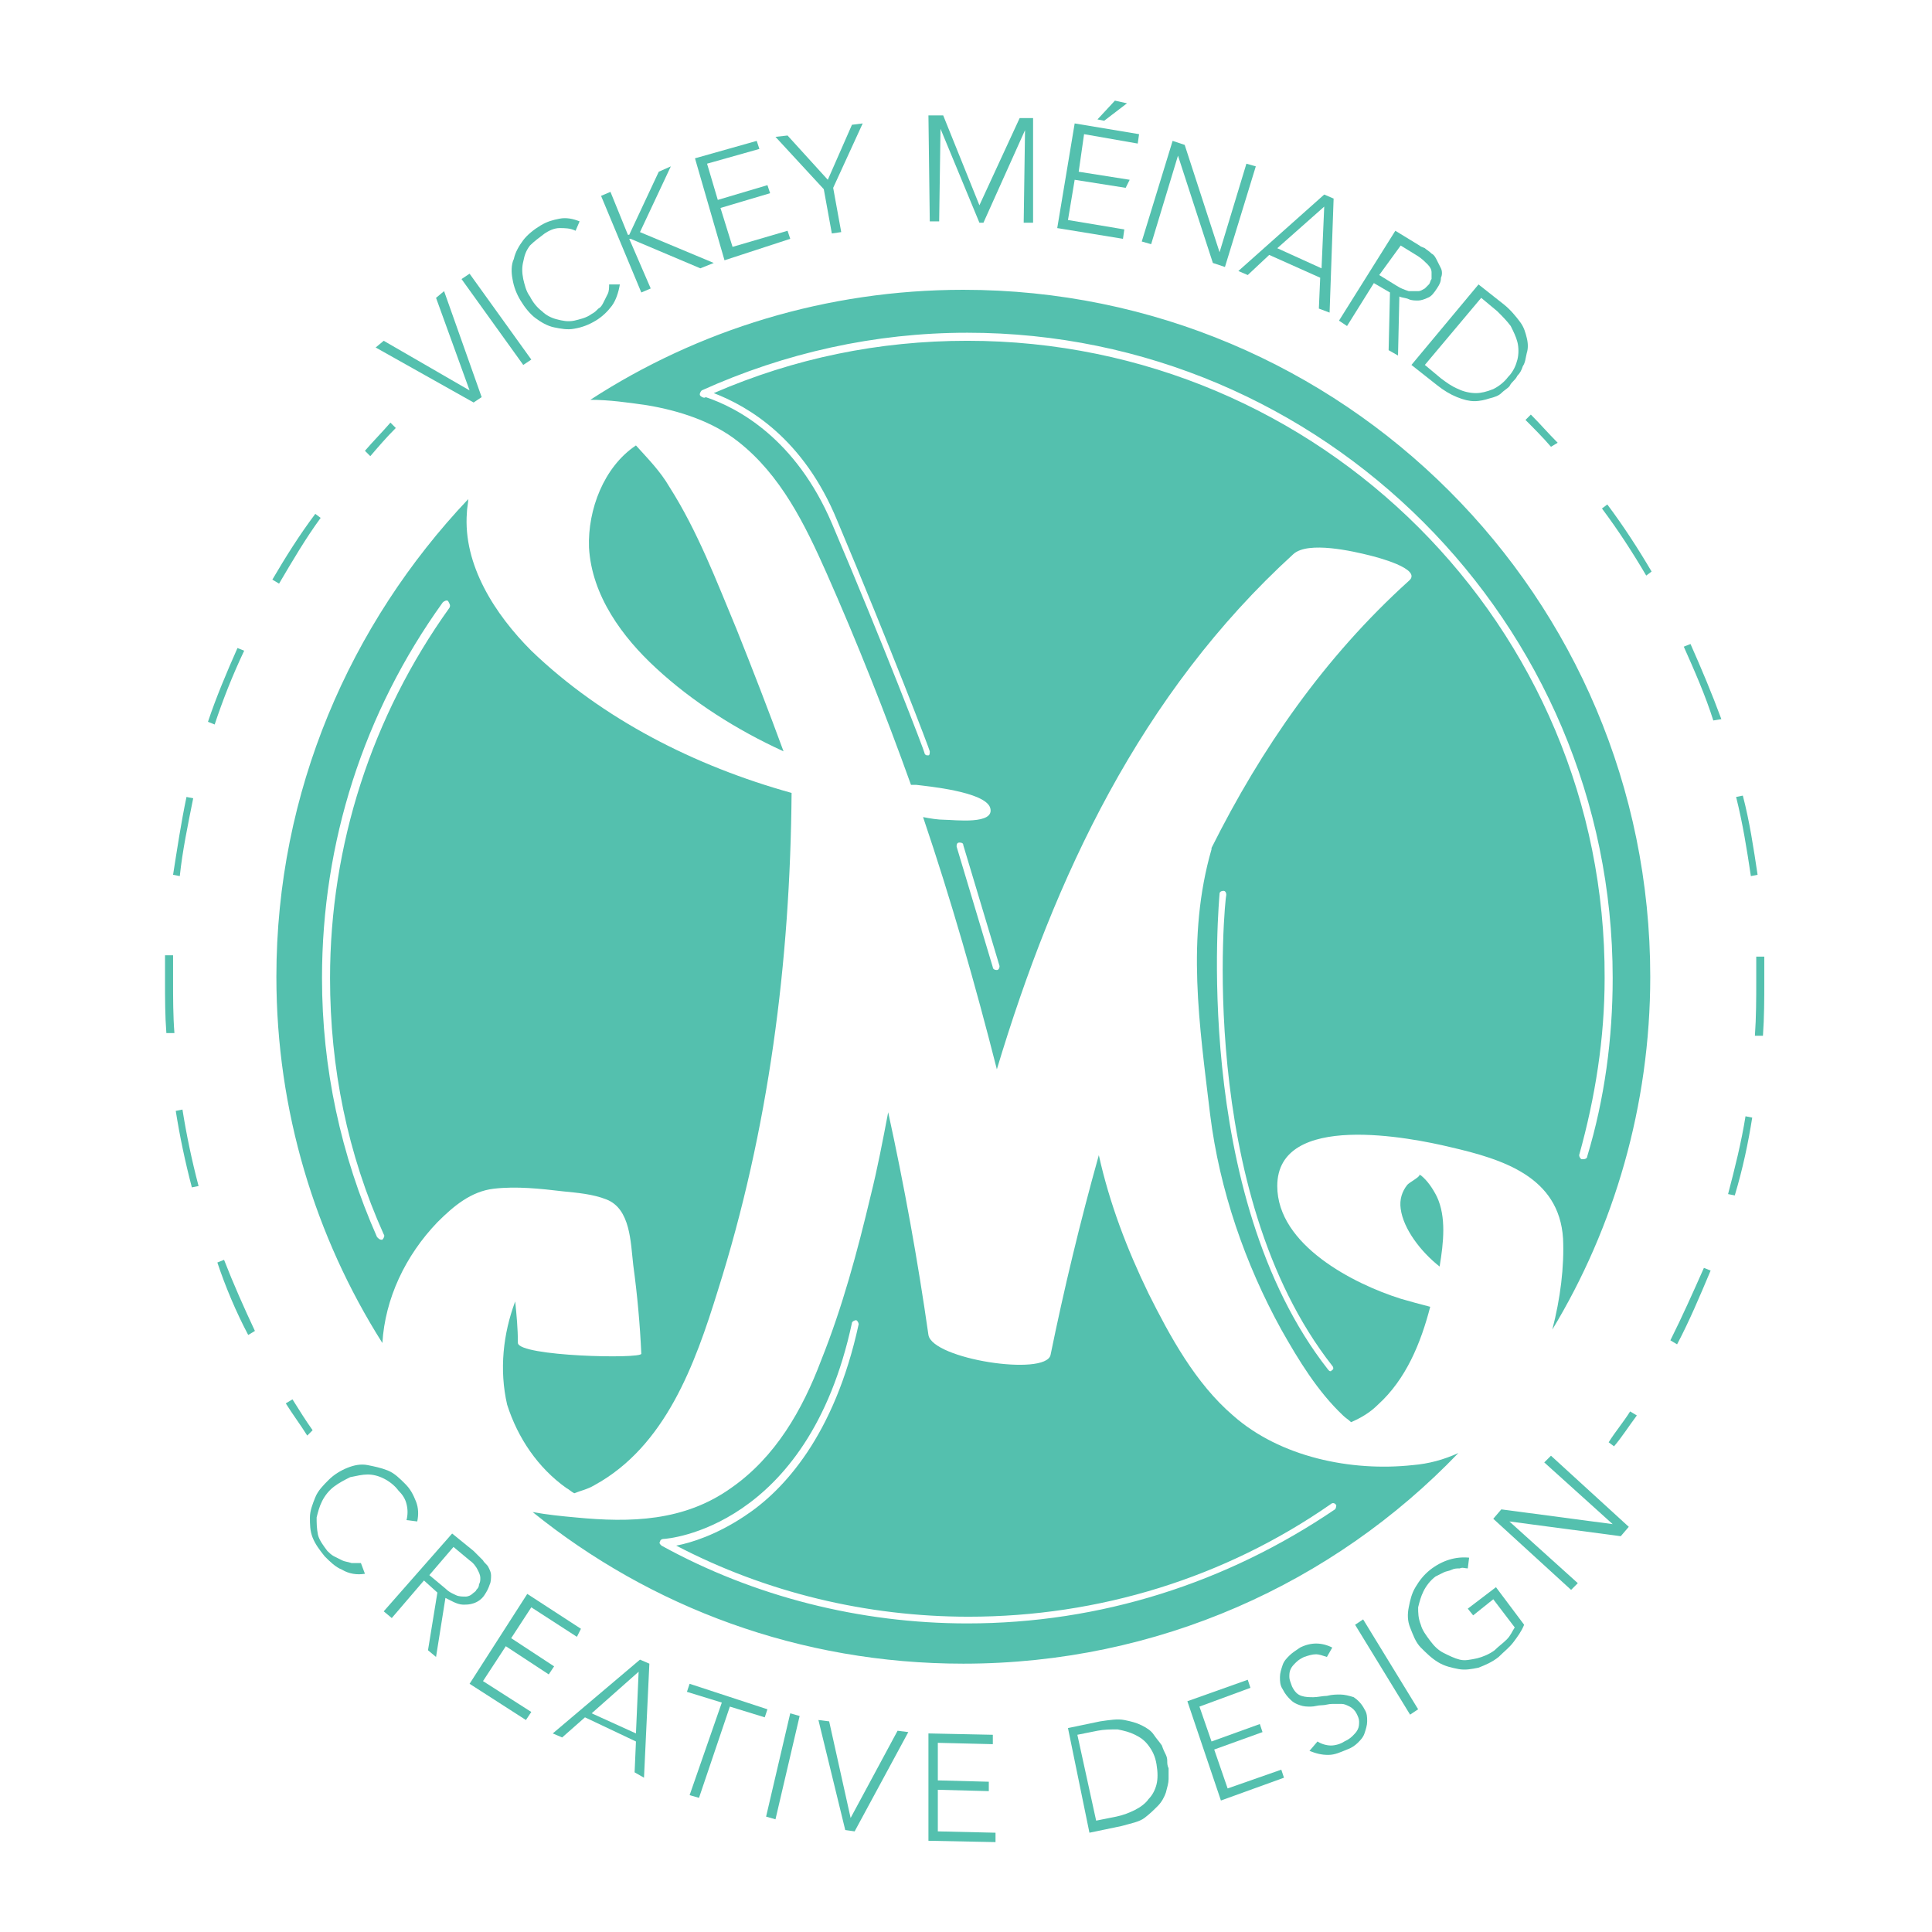
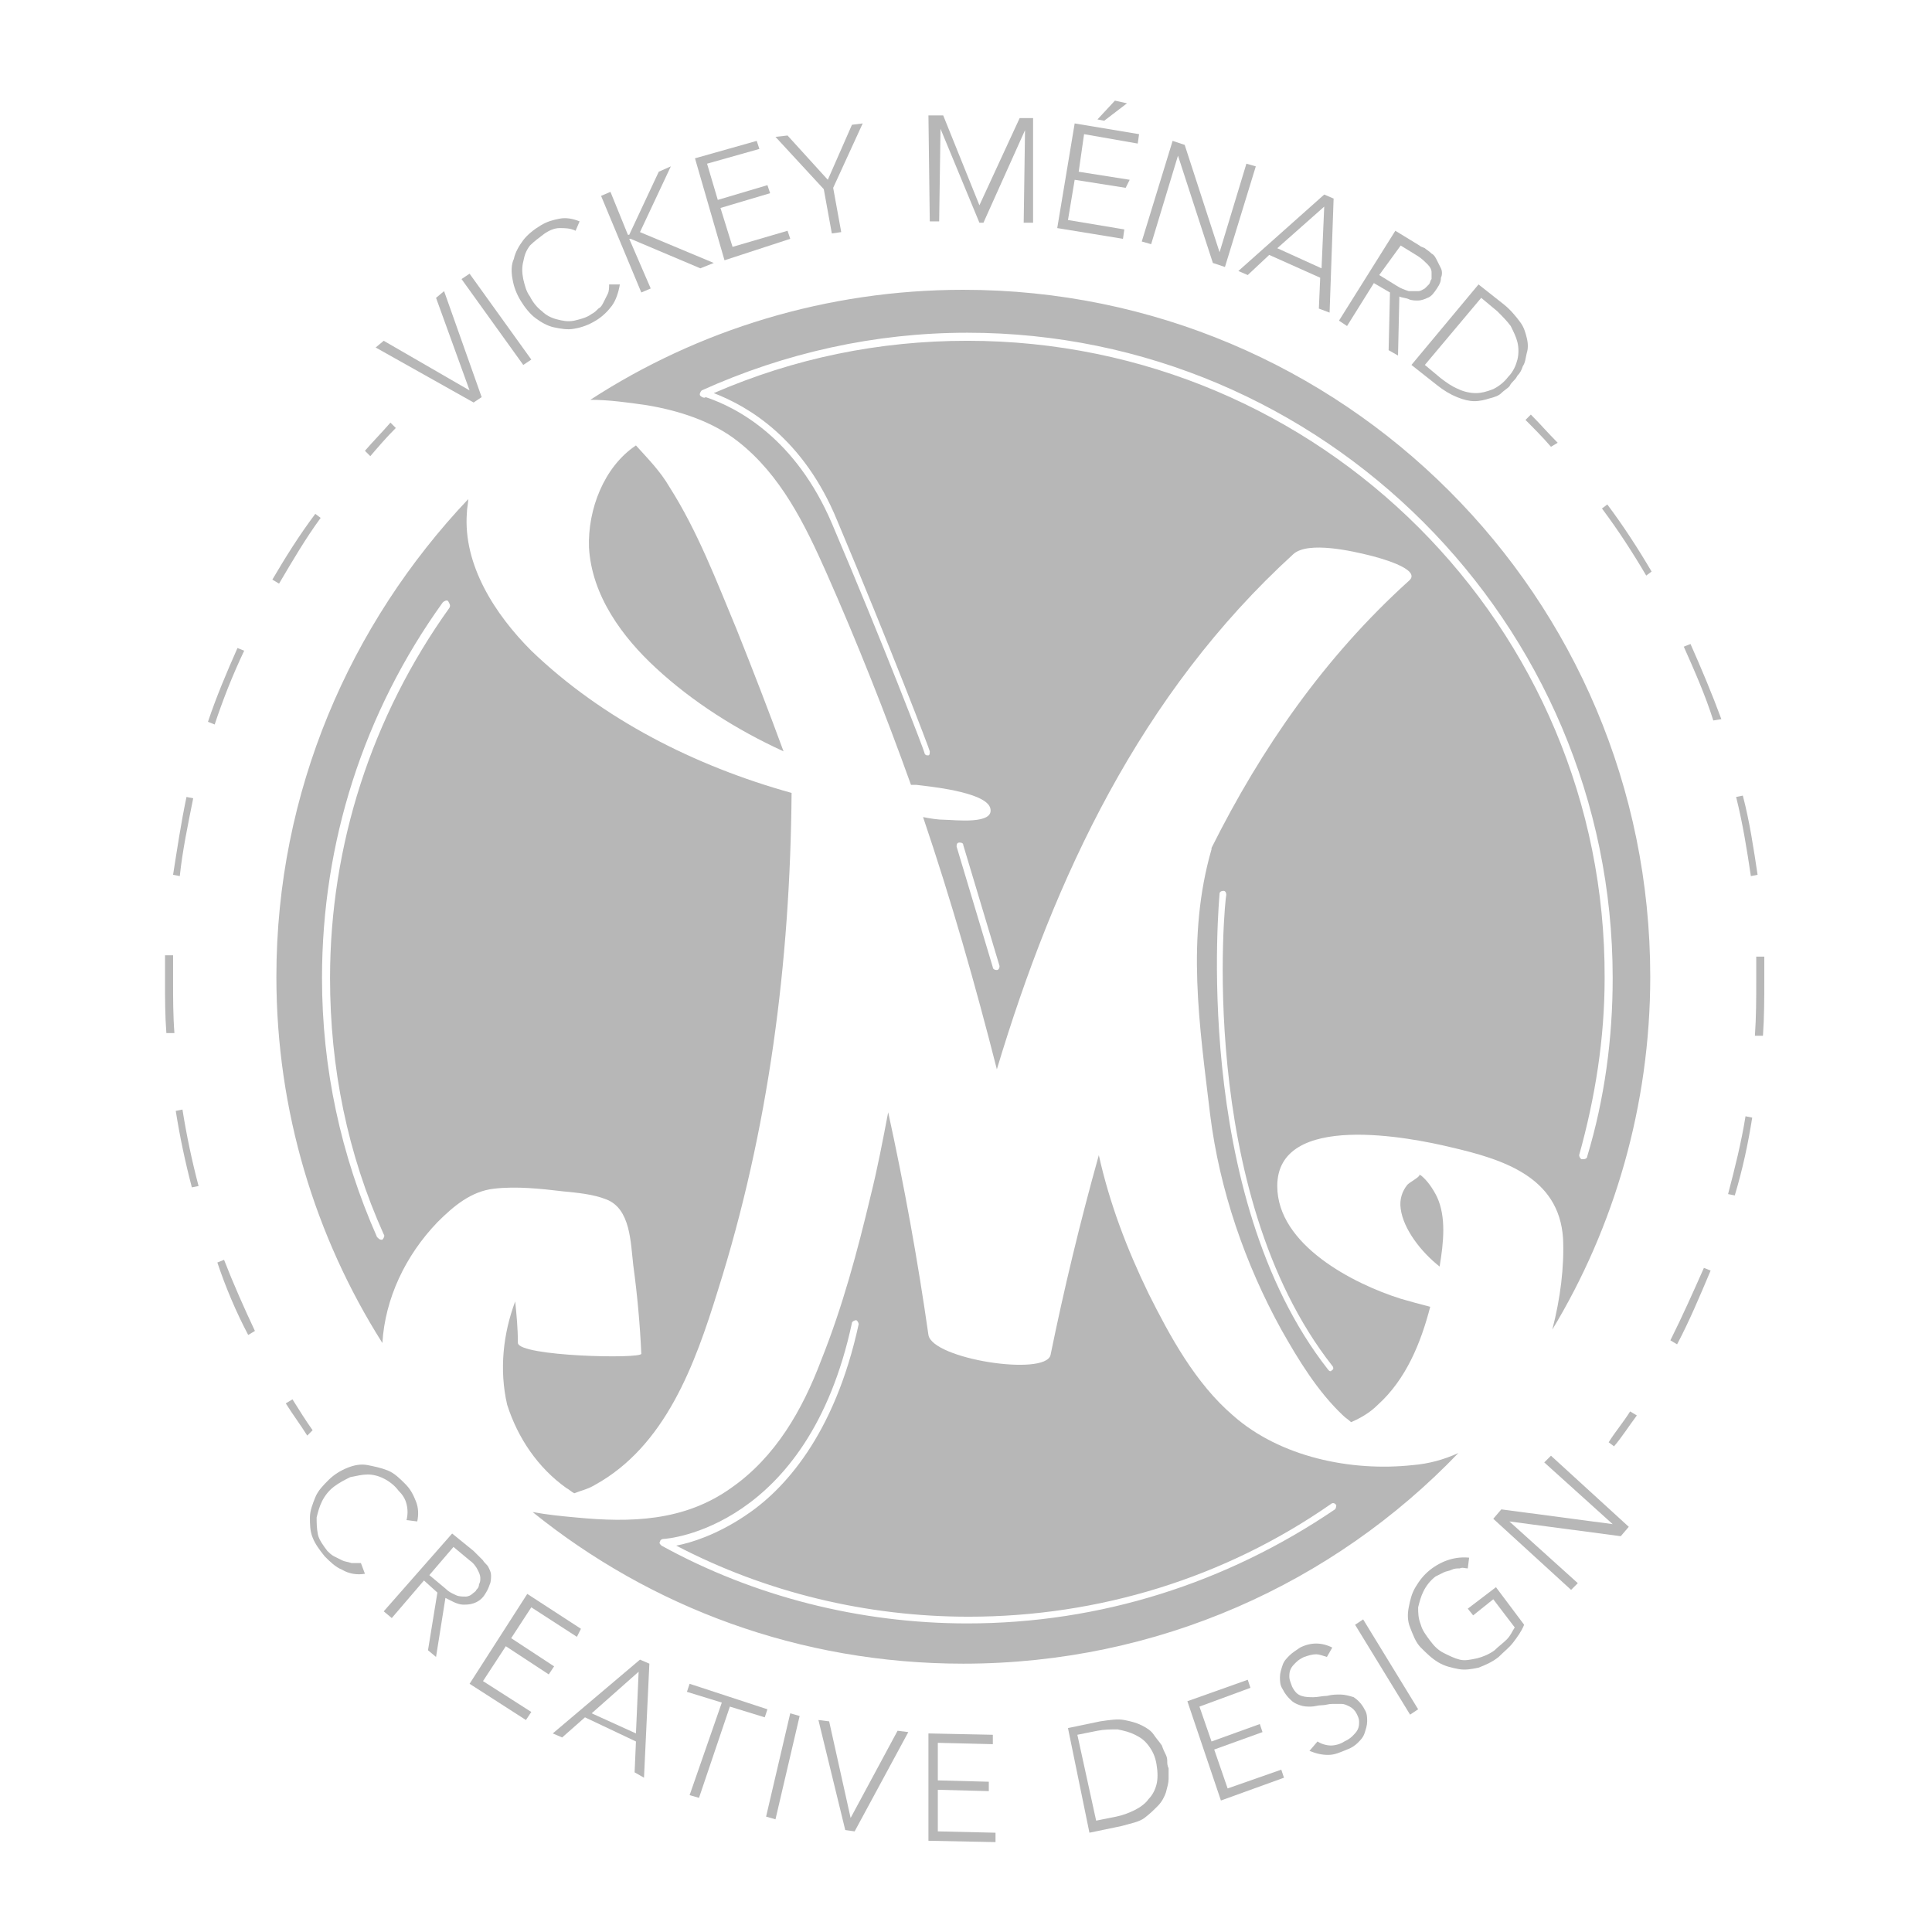
<svg xmlns="http://www.w3.org/2000/svg" version="1.1" id="Layer_1" x="0px" y="0px" viewBox="0 0 144 144" enable-background="new 0 0 144 144" xml:space="preserve">
  <g>
-     <path fill="#54C0AE" d="M123,72.8c0-28.3-22.9-51.2-51.2-51.2c-10.2,0-19.8,3-27.8,8.2c1.4,0,2.8,0.2,4.2,0.4   c2.4,0.4,4.9,1.2,6.8,2.7c3.2,2.5,5,6.2,6.6,9.8c2.3,5.2,4.4,10.5,6.3,15.8c0.1,0,0.3,0,0.4,0c0.8,0.1,5.1,0.5,5.5,1.7   c0.4,1.3-2.7,0.9-3.4,0.9c-0.5,0-1.1-0.1-1.6-0.2c2.1,6.2,3.9,12.5,5.5,18.8C78.6,65.4,85,51.7,96.4,41.3c1.1-1,4.5-0.2,5.7,0.1   c0.4,0.1,4,1,2.9,1.9c-6.3,5.7-11,12.5-14.7,19.9c0,0,0,0.1,0,0.1c-1.9,6.6-0.9,13.1-0.1,19.8c0.7,5.6,2.6,11.1,5.3,16   c1.3,2.3,2.7,4.6,4.6,6.4c0.2,0.2,0.4,0.3,0.6,0.5c0.7-0.3,1.4-0.7,2-1.3c2.1-1.9,3.2-4.6,3.9-7.3c-0.8-0.2-1.5-0.4-2.2-0.6   c-3.5-1.1-9.2-4-9.2-8.4c0-5.6,10-3.6,12.9-2.9c3.9,0.9,8.1,2.2,8.4,6.8c0.1,2.1-0.2,4.5-0.8,6.8C120.3,91.5,123,82.4,123,72.8z    M99.3,101.8c0.1,0.1,0.1,0.3,0,0.3c0,0-0.1,0.1-0.1,0.1c-0.1,0-0.1,0-0.2-0.1C88.7,89,90.9,66.8,90.9,66.6c0-0.1,0.1-0.2,0.3-0.2   c0.1,0,0.2,0.1,0.2,0.3C91.3,66.9,89.1,88.8,99.3,101.8z M74.3,72.3C74.3,72.3,74.2,72.3,74.3,72.3c-0.2,0-0.3-0.1-0.3-0.2l-2.7-9   c0-0.1,0-0.3,0.2-0.3c0.1,0,0.3,0,0.3,0.2l2.7,9C74.5,72.2,74.4,72.3,74.3,72.3z M72.1,25.4c-6.6,0-12.9,1.3-18.9,3.9   c2.6,1,6.7,3.4,9.2,9.5c4,9.5,6.9,17.1,6.9,17.2c0,0.1,0,0.3-0.1,0.3c0,0-0.1,0-0.1,0c-0.1,0-0.2-0.1-0.2-0.2   c0-0.1-2.9-7.7-6.9-17.1c-2.7-6.3-7-8.6-9.4-9.4c0,0,0,0,0,0c-0.1,0.1-0.3,0-0.4-0.1c-0.1-0.1,0-0.3,0.1-0.4   c6.2-2.8,12.9-4.3,19.8-4.3c26.5,0,48.1,21.6,48.1,48.1c0,4.5-0.6,9-1.9,13.3c0,0.1-0.1,0.2-0.3,0.2c0,0-0.1,0-0.1,0   c-0.1,0-0.2-0.2-0.2-0.3c1.2-4.3,1.9-8.7,1.9-13.2C119.7,46.7,98.4,25.4,72.1,25.4z" />
-     <path fill="#54C0AE" d="M42.2,110.9c0.2,0.1,0.4,0.3,0.6,0.4c0.5-0.2,1-0.3,1.5-0.6c5.3-2.9,7.5-9,9.2-14.5   c3.8-12,5.4-24.5,5.5-37.1c-7.2-2-14.1-5.5-19.4-10.6c-2.7-2.7-5.1-6.4-4.8-10.3c0-0.3,0.1-0.7,0.1-1C26.1,46.5,20.6,59,20.6,72.8   c0,10,2.9,19.4,7.9,27.3c0.2-3.3,1.7-6.5,4.1-9c1.2-1.2,2.5-2.3,4.2-2.5c1.7-0.2,3.5,0,5.2,0.2c1,0.1,2.2,0.2,3.2,0.6   c1.8,0.7,1.8,3.2,2,4.9c0.3,2.2,0.5,4.4,0.6,6.6c0,0.4-9.1,0.2-9.2-0.8c0-1.1-0.1-2.1-0.2-3.1c-0.9,2.4-1.2,5.1-0.6,7.7   C38.6,107.2,40.1,109.4,42.2,110.9z M33.5,45.3c-5.8,8.1-8.9,17.7-8.9,27.6c0,6.7,1.3,13.1,4,19.1c0.1,0.1,0,0.3-0.1,0.4   c0,0-0.1,0-0.1,0c-0.1,0-0.2-0.1-0.3-0.2c-2.7-6.1-4.1-12.6-4.1-19.3c0-10.1,3.1-19.8,9-28c0.1-0.1,0.3-0.2,0.4-0.1   C33.5,45,33.6,45.1,33.5,45.3z" />
-     <path fill="#54C0AE" d="M105.9,87.6c-0.1,0-0.1-0.1-0.1-0.1c0,0,0,0,0,0c0,0,0,0,0,0.1c-0.1,0.2-0.7,0.5-0.9,0.7   c-0.4,0.5-0.6,1.1-0.5,1.8c0.2,1.5,1.5,3.2,2.9,4.3c0.3-1.8,0.5-3.7-0.2-5.2C106.8,88.6,106.4,88,105.9,87.6z" />
-     <path fill="#54C0AE" d="M48.9,49.8c2.7,2.5,6,4.6,9.5,6.2c-1.1-3-2.3-6.1-3.5-9.1c-1.5-3.6-2.9-7.3-5-10.6   c-0.7-1.2-1.6-2.1-2.5-3.1c-2.4,1.6-3.6,4.8-3.5,7.6C44.1,44.4,46.4,47.5,48.9,49.8z" />
-     <path fill="#54C0AE" d="M91.9,105.5c-2.8-2.4-4.7-5.9-6.3-9.1c-1.6-3.3-2.9-6.7-3.7-10.3c-1.4,5-2.6,10-3.6,14.9   c-0.4,1.6-8.8,0.3-9.1-1.5c-0.8-5.6-1.8-11.1-3-16.6c-0.4,2.1-0.8,4.2-1.3,6.2c-1,4.2-2.1,8.3-3.7,12.3c-1.4,3.7-3.4,7.2-6.7,9.5   c-3.5,2.5-7.5,2.6-11.6,2.2c-1.1-0.1-2.1-0.2-3.2-0.4c8.8,7.1,19.9,11.3,32.1,11.3c14.5,0,27.6-6,36.9-15.7   c-1.1,0.5-2.2,0.8-3.4,0.9C100.7,109.7,95.4,108.6,91.9,105.5z M99.5,112.5C91.4,118,82,121,72.1,121c-8,0-15.9-2-22.8-5.8   c-0.1-0.1-0.2-0.2-0.1-0.3c0-0.1,0.1-0.2,0.3-0.2c0.1,0,10.7-0.7,14-16.1c0-0.1,0.2-0.2,0.3-0.2c0.1,0,0.2,0.2,0.2,0.3   c-1.8,8.3-5.6,12.4-8.5,14.3c-2.1,1.4-4,2-5.1,2.2c6.7,3.5,14.2,5.3,21.8,5.3c9.7,0,19.1-2.9,27-8.4c0.1-0.1,0.3-0.1,0.4,0.1   C99.6,112.2,99.6,112.4,99.5,112.5z" />
+     <path fill="#B7B7B7" d="M123,72.8c0-28.3-22.9-51.2-51.2-51.2c-10.2,0-19.8,3-27.8,8.2c1.4,0,2.8,0.2,4.2,0.4   c2.4,0.4,4.9,1.2,6.8,2.7c3.2,2.5,5,6.2,6.6,9.8c2.3,5.2,4.4,10.5,6.3,15.8c0.1,0,0.3,0,0.4,0c0.8,0.1,5.1,0.5,5.5,1.7   c0.4,1.3-2.7,0.9-3.4,0.9c-0.5,0-1.1-0.1-1.6-0.2c2.1,6.2,3.9,12.5,5.5,18.8C78.6,65.4,85,51.7,96.4,41.3c1.1-1,4.5-0.2,5.7,0.1   c0.4,0.1,4,1,2.9,1.9c-6.3,5.7-11,12.5-14.7,19.9c0,0,0,0.1,0,0.1c-1.9,6.6-0.9,13.1-0.1,19.8c0.7,5.6,2.6,11.1,5.3,16   c1.3,2.3,2.7,4.6,4.6,6.4c0.2,0.2,0.4,0.3,0.6,0.5c0.7-0.3,1.4-0.7,2-1.3c2.1-1.9,3.2-4.6,3.9-7.3c-0.8-0.2-1.5-0.4-2.2-0.6   c-3.5-1.1-9.2-4-9.2-8.4c0-5.6,10-3.6,12.9-2.9c3.9,0.9,8.1,2.2,8.4,6.8c0.1,2.1-0.2,4.5-0.8,6.8C120.3,91.5,123,82.4,123,72.8z    M99.3,101.8c0.1,0.1,0.1,0.3,0,0.3c0,0-0.1,0.1-0.1,0.1c-0.1,0-0.1,0-0.2-0.1C88.7,89,90.9,66.8,90.9,66.6c0-0.1,0.1-0.2,0.3-0.2   c0.1,0,0.2,0.1,0.2,0.3C91.3,66.9,89.1,88.8,99.3,101.8z M74.3,72.3C74.3,72.3,74.2,72.3,74.3,72.3c-0.2,0-0.3-0.1-0.3-0.2l-2.7-9   c0-0.1,0-0.3,0.2-0.3c0.1,0,0.3,0,0.3,0.2l2.7,9C74.5,72.2,74.4,72.3,74.3,72.3z M72.1,25.4c-6.6,0-12.9,1.3-18.9,3.9   c2.6,1,6.7,3.4,9.2,9.5c4,9.5,6.9,17.1,6.9,17.2c0,0.1,0,0.3-0.1,0.3c0,0-0.1,0-0.1,0c-0.1,0-0.2-0.1-0.2-0.2   c0-0.1-2.9-7.7-6.9-17.1c-2.7-6.3-7-8.6-9.4-9.4c0,0,0,0,0,0c-0.1,0.1-0.3,0-0.4-0.1c-0.1-0.1,0-0.3,0.1-0.4   c6.2-2.8,12.9-4.3,19.8-4.3c26.5,0,48.1,21.6,48.1,48.1c0,4.5-0.6,9-1.9,13.3c0,0.1-0.1,0.2-0.3,0.2c0,0-0.1,0-0.1,0   c-0.1,0-0.2-0.2-0.2-0.3c1.2-4.3,1.9-8.7,1.9-13.2C119.7,46.7,98.4,25.4,72.1,25.4z" />
+     <path fill="#B7B7B7" d="M42.2,110.9c0.2,0.1,0.4,0.3,0.6,0.4c0.5-0.2,1-0.3,1.5-0.6c5.3-2.9,7.5-9,9.2-14.5   c3.8-12,5.4-24.5,5.5-37.1c-7.2-2-14.1-5.5-19.4-10.6c-2.7-2.7-5.1-6.4-4.8-10.3c0-0.3,0.1-0.7,0.1-1C26.1,46.5,20.6,59,20.6,72.8   c0,10,2.9,19.4,7.9,27.3c0.2-3.3,1.7-6.5,4.1-9c1.2-1.2,2.5-2.3,4.2-2.5c1.7-0.2,3.5,0,5.2,0.2c1,0.1,2.2,0.2,3.2,0.6   c1.8,0.7,1.8,3.2,2,4.9c0.3,2.2,0.5,4.4,0.6,6.6c0,0.4-9.1,0.2-9.2-0.8c0-1.1-0.1-2.1-0.2-3.1c-0.9,2.4-1.2,5.1-0.6,7.7   C38.6,107.2,40.1,109.4,42.2,110.9z M33.5,45.3c-5.8,8.1-8.9,17.7-8.9,27.6c0,6.7,1.3,13.1,4,19.1c0.1,0.1,0,0.3-0.1,0.4   c0,0-0.1,0-0.1,0c-0.1,0-0.2-0.1-0.3-0.2c-2.7-6.1-4.1-12.6-4.1-19.3c0-10.1,3.1-19.8,9-28c0.1-0.1,0.3-0.2,0.4-0.1   C33.5,45,33.6,45.1,33.5,45.3z" />
+     <path fill="#B7B7B7" d="M105.9,87.6c-0.1,0-0.1-0.1-0.1-0.1c0,0,0,0,0,0c0,0,0,0,0,0.1c-0.1,0.2-0.7,0.5-0.9,0.7   c-0.4,0.5-0.6,1.1-0.5,1.8c0.2,1.5,1.5,3.2,2.9,4.3c0.3-1.8,0.5-3.7-0.2-5.2C106.8,88.6,106.4,88,105.9,87.6z" />
+     <path fill="#B7B7B7" d="M48.9,49.8c2.7,2.5,6,4.6,9.5,6.2c-1.1-3-2.3-6.1-3.5-9.1c-1.5-3.6-2.9-7.3-5-10.6   c-0.7-1.2-1.6-2.1-2.5-3.1c-2.4,1.6-3.6,4.8-3.5,7.6C44.1,44.4,46.4,47.5,48.9,49.8z" />
+     <path fill="#B7B7B7" d="M91.9,105.5c-2.8-2.4-4.7-5.9-6.3-9.1c-1.6-3.3-2.9-6.7-3.7-10.3c-1.4,5-2.6,10-3.6,14.9   c-0.4,1.6-8.8,0.3-9.1-1.5c-0.8-5.6-1.8-11.1-3-16.6c-0.4,2.1-0.8,4.2-1.3,6.2c-1,4.2-2.1,8.3-3.7,12.3c-1.4,3.7-3.4,7.2-6.7,9.5   c-3.5,2.5-7.5,2.6-11.6,2.2c-1.1-0.1-2.1-0.2-3.2-0.4c8.8,7.1,19.9,11.3,32.1,11.3c14.5,0,27.6-6,36.9-15.7   c-1.1,0.5-2.2,0.8-3.4,0.9C100.7,109.7,95.4,108.6,91.9,105.5z M99.5,112.5C91.4,118,82,121,72.1,121c-8,0-15.9-2-22.8-5.8   c-0.1-0.1-0.2-0.2-0.1-0.3c0-0.1,0.1-0.2,0.3-0.2c0.1,0,10.7-0.7,14-16.1c0-0.1,0.2-0.2,0.3-0.2c0.1,0,0.2,0.2,0.2,0.3   c-1.8,8.3-5.6,12.4-8.5,14.3c-2.1,1.4-4,2-5.1,2.2c6.7,3.5,14.2,5.3,21.8,5.3c9.7,0,19.1-2.9,27-8.4c0.1-0.1,0.3-0.1,0.4,0.1   C99.6,112.2,99.6,112.4,99.5,112.5z" />
  </g>
  <g>
-     <path fill="#54C0AE" d="M27.2,117.3c-0.6,0.1-1.2,0-1.7-0.3c-0.5-0.2-0.9-0.6-1.3-1c-0.4-0.5-0.7-0.9-0.9-1.4   c-0.2-0.5-0.2-1-0.2-1.5c0-0.5,0.2-1,0.4-1.5c0.2-0.5,0.6-0.9,1-1.3s0.9-0.7,1.4-0.9s1-0.3,1.5-0.2s1,0.2,1.5,0.4   c0.5,0.2,0.9,0.6,1.3,1c0.4,0.4,0.6,0.8,0.8,1.3c0.2,0.5,0.2,1,0.1,1.5l-0.8-0.1c0.1-0.4,0.1-0.8,0-1.2s-0.3-0.7-0.6-1   c-0.3-0.4-0.7-0.7-1.1-0.9c-0.4-0.2-0.8-0.3-1.2-0.3c-0.4,0-0.8,0.1-1.3,0.2c-0.4,0.2-0.8,0.4-1.2,0.7c-0.4,0.3-0.7,0.7-0.9,1.1   c-0.2,0.4-0.3,0.8-0.4,1.2c0,0.4,0,0.8,0.1,1.3c0.1,0.4,0.4,0.8,0.7,1.2c0.1,0.1,0.3,0.3,0.5,0.4c0.2,0.1,0.4,0.2,0.6,0.3   c0.2,0.1,0.4,0.1,0.7,0.2c0.2,0,0.5,0,0.7,0L27.2,117.3z" />
-     <path fill="#54C0AE" d="M33.7,114.3l1.6,1.3c0.1,0.1,0.2,0.2,0.3,0.3c0.1,0.1,0.3,0.3,0.4,0.4c0.1,0.2,0.3,0.3,0.4,0.5   c0.1,0.2,0.2,0.4,0.2,0.6c0,0.2,0,0.5-0.1,0.7c-0.1,0.3-0.2,0.5-0.4,0.8c-0.2,0.3-0.5,0.5-0.8,0.6c-0.3,0.1-0.5,0.1-0.8,0.1   c-0.2,0-0.5-0.1-0.7-0.2c-0.2-0.1-0.4-0.2-0.6-0.3l-0.7,4.4l-0.6-0.5l0.7-4.3l-1-0.9l-2.4,2.8l-0.6-0.5L33.7,114.3z M32,117.4   l1.2,1c0.3,0.3,0.6,0.4,0.8,0.5c0.2,0.1,0.5,0.1,0.7,0.1c0.2,0,0.4-0.1,0.5-0.2c0.1-0.1,0.3-0.2,0.3-0.3c0.1-0.1,0.2-0.2,0.2-0.4   c0.1-0.2,0.1-0.3,0.1-0.5s-0.1-0.4-0.2-0.6c-0.1-0.2-0.3-0.5-0.6-0.7l-1.2-1L32,117.4z" />
-     <path fill="#54C0AE" d="M39.3,118.8l4,2.6L43,122l-3.4-2.2l-1.5,2.3l3.2,2.1l-0.4,0.6l-3.2-2.1l-1.7,2.6l3.6,2.3l-0.4,0.6l-4.2-2.7   L39.3,118.8z" />
-     <path fill="#54C0AE" d="M47.7,123.7l0.7,0.3l-0.4,8.5l-0.7-0.4l0.1-2.3l-3.8-1.8l-1.7,1.5l-0.7-0.3L47.7,123.7z M47.6,124.6   l-3.5,3.1l3.3,1.5L47.6,124.6z" />
-     <path fill="#54C0AE" d="M53.8,126.9l-2.6-0.8l0.2-0.6l5.8,1.9L57,128l-2.6-0.8l-2.3,6.8l-0.7-0.2L53.8,126.9z" />
-     <path fill="#54C0AE" d="M58.9,127.7l0.7,0.2l-1.8,7.7l-0.7-0.2L58.9,127.7z" />
-     <path fill="#54C0AE" d="M61,128.2l0.8,0.1l1.6,7.2l3.5-6.5l0.8,0.1l-4,7.4l-0.7-0.1L61,128.2z" />
-     <path fill="#54C0AE" d="M69.2,129.2l4.8,0.1l0,0.7l-4.1-0.1l0,2.8l3.8,0.1l0,0.7l-3.8-0.1l0,3.1l4.3,0.1l0,0.7l-5-0.1L69.2,129.2z" />
-     <path fill="#54C0AE" d="M79.6,128.8l2.4-0.5c0.7-0.1,1.3-0.2,1.8-0.1c0.5,0.1,0.9,0.2,1.3,0.4c0.4,0.2,0.7,0.4,0.9,0.7   c0.2,0.3,0.4,0.5,0.6,0.8c0.1,0.3,0.2,0.5,0.3,0.7c0.1,0.2,0.1,0.4,0.1,0.5c0,0.1,0,0.3,0.1,0.5c0,0.2,0,0.5,0,0.8   c0,0.3-0.1,0.6-0.2,1c-0.1,0.3-0.3,0.7-0.6,1s-0.6,0.6-1,0.9s-1,0.4-1.7,0.6l-2.4,0.5L79.6,128.8z M81.7,135.7l1.5-0.3   c0.5-0.1,1-0.3,1.4-0.5c0.4-0.2,0.8-0.5,1-0.8c0.3-0.3,0.5-0.7,0.6-1.1c0.1-0.4,0.1-0.9,0-1.5c-0.1-0.6-0.3-1-0.6-1.4   s-0.6-0.6-1-0.8c-0.4-0.2-0.8-0.3-1.3-0.4c-0.5,0-1,0-1.5,0.1l-1.5,0.3L81.7,135.7z" />
-     <path fill="#54C0AE" d="M88.5,126.8l4.5-1.6l0.2,0.6l-3.8,1.4l0.9,2.6l3.6-1.3l0.2,0.6l-3.6,1.3l1,2.9l4-1.4l0.2,0.6l-4.7,1.7   L88.5,126.8z" />
-     <path fill="#54C0AE" d="M98.2,129.8c0.3,0.2,0.7,0.3,1,0.3c0.3,0,0.7-0.1,1-0.3c0.2-0.1,0.4-0.2,0.6-0.4c0.2-0.2,0.3-0.3,0.4-0.5   c0.1-0.2,0.1-0.4,0.1-0.6c0-0.2-0.1-0.4-0.2-0.6c-0.1-0.2-0.3-0.4-0.5-0.5c-0.2-0.1-0.4-0.2-0.6-0.2c-0.2,0-0.5,0-0.7,0   c-0.3,0-0.5,0.1-0.8,0.1s-0.5,0.1-0.8,0.1c-0.3,0-0.5,0-0.8-0.1s-0.5-0.2-0.7-0.4c-0.2-0.2-0.4-0.4-0.6-0.8   c-0.2-0.3-0.2-0.6-0.2-0.9c0-0.3,0.1-0.6,0.2-0.9c0.1-0.3,0.3-0.5,0.5-0.7c0.2-0.2,0.5-0.4,0.8-0.6c0.4-0.2,0.8-0.3,1.2-0.3   c0.4,0,0.8,0.1,1.2,0.3l-0.4,0.7c-0.3-0.1-0.6-0.2-0.8-0.2c-0.3,0-0.6,0.1-0.9,0.2c-0.2,0.1-0.4,0.2-0.6,0.4   c-0.2,0.2-0.3,0.3-0.4,0.5c-0.1,0.2-0.1,0.4-0.1,0.6c0,0.2,0.1,0.4,0.2,0.7c0.2,0.4,0.4,0.6,0.7,0.7c0.3,0.1,0.6,0.1,0.9,0.1   c0.3,0,0.7-0.1,1-0.1c0.4-0.1,0.7-0.1,1-0.1c0.3,0,0.7,0.1,1,0.2c0.3,0.2,0.6,0.5,0.8,0.9c0.2,0.3,0.2,0.6,0.2,0.9   c0,0.3-0.1,0.6-0.2,0.9c-0.1,0.3-0.3,0.5-0.5,0.7c-0.2,0.2-0.5,0.4-0.8,0.5c-0.5,0.2-0.9,0.4-1.4,0.4c-0.5,0-0.9-0.1-1.4-0.3   L98.2,129.8z" />
-     <path fill="#54C0AE" d="M101,121.1l0.6-0.4l4.1,6.7l-0.6,0.4L101,121.1z" />
-     <path fill="#54C0AE" d="M113.6,121.1c-0.2,0.5-0.5,0.9-0.8,1.3c-0.3,0.4-0.7,0.7-1.1,1.1c-0.5,0.4-1,0.6-1.5,0.8   c-0.5,0.1-1,0.2-1.5,0.1c-0.5-0.1-1-0.2-1.5-0.5c-0.5-0.3-0.9-0.7-1.3-1.1s-0.6-1-0.8-1.5c-0.2-0.5-0.2-1-0.1-1.5   c0.1-0.5,0.2-1,0.5-1.5c0.3-0.5,0.6-0.9,1.1-1.3c0.9-0.7,1.9-1,2.9-0.9l-0.1,0.8c-0.2,0-0.4-0.1-0.6,0c-0.2,0-0.4,0-0.6,0.1   c-0.2,0.1-0.4,0.1-0.6,0.2c-0.2,0.1-0.4,0.2-0.6,0.3c-0.4,0.3-0.7,0.7-0.9,1.1c-0.2,0.4-0.3,0.8-0.4,1.2c0,0.4,0,0.8,0.2,1.3   c0.1,0.4,0.4,0.8,0.7,1.2c0.3,0.4,0.6,0.7,1,0.9c0.4,0.2,0.8,0.4,1.2,0.5c0.4,0.1,0.8,0,1.3-0.1c0.4-0.1,0.9-0.3,1.3-0.6   c0.3-0.3,0.6-0.5,0.9-0.8c0.3-0.3,0.4-0.6,0.6-0.9l-1.6-2.1l-1.5,1.2l-0.4-0.5l2.1-1.6L113.6,121.1z" />
-     <path fill="#54C0AE" d="M111.3,113.2l0.6-0.7l8.3,1.1l0,0l-5.1-4.6l0.5-0.5l5.8,5.3l-0.6,0.7l-8.3-1.1l0,0l5.1,4.6l-0.5,0.5   L111.3,113.2z" />
+     <path fill="#B7B7B7" d="M27.2,117.3c-0.6,0.1-1.2,0-1.7-0.3c-0.5-0.2-0.9-0.6-1.3-1c-0.4-0.5-0.7-0.9-0.9-1.4   c-0.2-0.5-0.2-1-0.2-1.5c0-0.5,0.2-1,0.4-1.5c0.2-0.5,0.6-0.9,1-1.3s0.9-0.7,1.4-0.9s1-0.3,1.5-0.2s1,0.2,1.5,0.4   c0.5,0.2,0.9,0.6,1.3,1c0.4,0.4,0.6,0.8,0.8,1.3c0.2,0.5,0.2,1,0.1,1.5l-0.8-0.1c0.1-0.4,0.1-0.8,0-1.2s-0.3-0.7-0.6-1   c-0.3-0.4-0.7-0.7-1.1-0.9c-0.4-0.2-0.8-0.3-1.2-0.3c-0.4,0-0.8,0.1-1.3,0.2c-0.4,0.2-0.8,0.4-1.2,0.7c-0.4,0.3-0.7,0.7-0.9,1.1   c-0.2,0.4-0.3,0.8-0.4,1.2c0,0.4,0,0.8,0.1,1.3c0.1,0.4,0.4,0.8,0.7,1.2c0.1,0.1,0.3,0.3,0.5,0.4c0.2,0.1,0.4,0.2,0.6,0.3   c0.2,0.1,0.4,0.1,0.7,0.2c0.2,0,0.5,0,0.7,0L27.2,117.3z" />
+     <path fill="#B7B7B7" d="M33.7,114.3l1.6,1.3c0.1,0.1,0.2,0.2,0.3,0.3c0.1,0.1,0.3,0.3,0.4,0.4c0.1,0.2,0.3,0.3,0.4,0.5   c0.1,0.2,0.2,0.4,0.2,0.6c0,0.2,0,0.5-0.1,0.7c-0.1,0.3-0.2,0.5-0.4,0.8c-0.2,0.3-0.5,0.5-0.8,0.6c-0.3,0.1-0.5,0.1-0.8,0.1   c-0.2,0-0.5-0.1-0.7-0.2c-0.2-0.1-0.4-0.2-0.6-0.3l-0.7,4.4l-0.6-0.5l0.7-4.3l-1-0.9l-2.4,2.8l-0.6-0.5L33.7,114.3z M32,117.4   l1.2,1c0.3,0.3,0.6,0.4,0.8,0.5c0.2,0.1,0.5,0.1,0.7,0.1c0.2,0,0.4-0.1,0.5-0.2c0.1-0.1,0.3-0.2,0.3-0.3c0.1-0.1,0.2-0.2,0.2-0.4   c0.1-0.2,0.1-0.3,0.1-0.5s-0.1-0.4-0.2-0.6c-0.1-0.2-0.3-0.5-0.6-0.7l-1.2-1L32,117.4z" />
+     <path fill="#B7B7B7" d="M39.3,118.8l4,2.6L43,122l-3.4-2.2l-1.5,2.3l3.2,2.1l-0.4,0.6l-3.2-2.1l-1.7,2.6l3.6,2.3l-0.4,0.6l-4.2-2.7   L39.3,118.8z" />
+     <path fill="#B7B7B7" d="M47.7,123.7l0.7,0.3l-0.4,8.5l-0.7-0.4l0.1-2.3l-3.8-1.8l-1.7,1.5l-0.7-0.3L47.7,123.7z M47.6,124.6   l-3.5,3.1l3.3,1.5L47.6,124.6z" />
+     <path fill="#B7B7B7" d="M53.8,126.9l-2.6-0.8l0.2-0.6l5.8,1.9L57,128l-2.6-0.8l-2.3,6.8l-0.7-0.2L53.8,126.9z" />
+     <path fill="#B7B7B7" d="M58.9,127.7l0.7,0.2l-1.8,7.7l-0.7-0.2L58.9,127.7z" />
+     <path fill="#B7B7B7" d="M61,128.2l0.8,0.1l1.6,7.2l3.5-6.5l0.8,0.1l-4,7.4l-0.7-0.1L61,128.2z" />
+     <path fill="#B7B7B7" d="M69.2,129.2l4.8,0.1l0,0.7l-4.1-0.1l0,2.8l3.8,0.1l0,0.7l-3.8-0.1l0,3.1l4.3,0.1l0,0.7l-5-0.1L69.2,129.2z" />
+     <path fill="#B7B7B7" d="M79.6,128.8l2.4-0.5c0.7-0.1,1.3-0.2,1.8-0.1c0.5,0.1,0.9,0.2,1.3,0.4c0.4,0.2,0.7,0.4,0.9,0.7   c0.2,0.3,0.4,0.5,0.6,0.8c0.1,0.3,0.2,0.5,0.3,0.7c0.1,0.2,0.1,0.4,0.1,0.5c0,0.1,0,0.3,0.1,0.5c0,0.2,0,0.5,0,0.8   c0,0.3-0.1,0.6-0.2,1c-0.1,0.3-0.3,0.7-0.6,1s-0.6,0.6-1,0.9s-1,0.4-1.7,0.6l-2.4,0.5L79.6,128.8z M81.7,135.7l1.5-0.3   c0.5-0.1,1-0.3,1.4-0.5c0.4-0.2,0.8-0.5,1-0.8c0.3-0.3,0.5-0.7,0.6-1.1c0.1-0.4,0.1-0.9,0-1.5c-0.1-0.6-0.3-1-0.6-1.4   s-0.6-0.6-1-0.8c-0.4-0.2-0.8-0.3-1.3-0.4c-0.5,0-1,0-1.5,0.1l-1.5,0.3L81.7,135.7z" />
+     <path fill="#B7B7B7" d="M88.5,126.8l4.5-1.6l0.2,0.6l-3.8,1.4l0.9,2.6l3.6-1.3l0.2,0.6l-3.6,1.3l1,2.9l4-1.4l0.2,0.6l-4.7,1.7   L88.5,126.8z" />
+     <path fill="#B7B7B7" d="M98.2,129.8c0.3,0.2,0.7,0.3,1,0.3c0.3,0,0.7-0.1,1-0.3c0.2-0.1,0.4-0.2,0.6-0.4c0.2-0.2,0.3-0.3,0.4-0.5   c0.1-0.2,0.1-0.4,0.1-0.6c0-0.2-0.1-0.4-0.2-0.6c-0.1-0.2-0.3-0.4-0.5-0.5c-0.2-0.1-0.4-0.2-0.6-0.2c-0.2,0-0.5,0-0.7,0   c-0.3,0-0.5,0.1-0.8,0.1s-0.5,0.1-0.8,0.1c-0.3,0-0.5,0-0.8-0.1s-0.5-0.2-0.7-0.4c-0.2-0.2-0.4-0.4-0.6-0.8   c-0.2-0.3-0.2-0.6-0.2-0.9c0-0.3,0.1-0.6,0.2-0.9c0.1-0.3,0.3-0.5,0.5-0.7c0.2-0.2,0.5-0.4,0.8-0.6c0.4-0.2,0.8-0.3,1.2-0.3   c0.4,0,0.8,0.1,1.2,0.3l-0.4,0.7c-0.3-0.1-0.6-0.2-0.8-0.2c-0.3,0-0.6,0.1-0.9,0.2c-0.2,0.1-0.4,0.2-0.6,0.4   c-0.2,0.2-0.3,0.3-0.4,0.5c-0.1,0.2-0.1,0.4-0.1,0.6c0,0.2,0.1,0.4,0.2,0.7c0.2,0.4,0.4,0.6,0.7,0.7c0.3,0.1,0.6,0.1,0.9,0.1   c0.3,0,0.7-0.1,1-0.1c0.4-0.1,0.7-0.1,1-0.1c0.3,0,0.7,0.1,1,0.2c0.3,0.2,0.6,0.5,0.8,0.9c0.2,0.3,0.2,0.6,0.2,0.9   c0,0.3-0.1,0.6-0.2,0.9c-0.1,0.3-0.3,0.5-0.5,0.7c-0.2,0.2-0.5,0.4-0.8,0.5c-0.5,0.2-0.9,0.4-1.4,0.4c-0.5,0-0.9-0.1-1.4-0.3   L98.2,129.8z" />
+     <path fill="#B7B7B7" d="M101,121.1l0.6-0.4l4.1,6.7l-0.6,0.4L101,121.1z" />
+     <path fill="#B7B7B7" d="M113.6,121.1c-0.2,0.5-0.5,0.9-0.8,1.3c-0.3,0.4-0.7,0.7-1.1,1.1c-0.5,0.4-1,0.6-1.5,0.8   c-0.5,0.1-1,0.2-1.5,0.1c-0.5-0.1-1-0.2-1.5-0.5c-0.5-0.3-0.9-0.7-1.3-1.1s-0.6-1-0.8-1.5c-0.2-0.5-0.2-1-0.1-1.5   c0.1-0.5,0.2-1,0.5-1.5c0.3-0.5,0.6-0.9,1.1-1.3c0.9-0.7,1.9-1,2.9-0.9l-0.1,0.8c-0.2,0-0.4-0.1-0.6,0c-0.2,0-0.4,0-0.6,0.1   c-0.2,0.1-0.4,0.1-0.6,0.2c-0.2,0.1-0.4,0.2-0.6,0.3c-0.4,0.3-0.7,0.7-0.9,1.1c-0.2,0.4-0.3,0.8-0.4,1.2c0,0.4,0,0.8,0.2,1.3   c0.1,0.4,0.4,0.8,0.7,1.2c0.3,0.4,0.6,0.7,1,0.9c0.4,0.2,0.8,0.4,1.2,0.5c0.4,0.1,0.8,0,1.3-0.1c0.4-0.1,0.9-0.3,1.3-0.6   c0.3-0.3,0.6-0.5,0.9-0.8c0.3-0.3,0.4-0.6,0.6-0.9l-1.6-2.1l-1.5,1.2l-0.4-0.5l2.1-1.6L113.6,121.1z" />
+     <path fill="#B7B7B7" d="M111.3,113.2l0.6-0.7l8.3,1.1l0,0l-5.1-4.6l0.5-0.5l5.8,5.3l-0.6,0.7l-8.3-1.1l0,0l5.1,4.6l-0.5,0.5   L111.3,113.2z" />
  </g>
  <g>
-     <path fill="#54C0AE" d="M28,25.9l0.6-0.5l6.4,3.7l-2.5-6.9l0.6-0.5l2.8,7.9L35.3,30L28,25.9z" />
-     <path fill="#54C0AE" d="M34.4,20.8l0.6-0.4l4.6,6.4l-0.6,0.4L34.4,20.8z" />
-     <path fill="#54C0AE" d="M46.2,21.2c-0.1,0.6-0.3,1.2-0.6,1.6s-0.7,0.8-1.2,1.1c-0.5,0.3-1,0.5-1.6,0.6c-0.5,0.1-1,0-1.5-0.1   c-0.5-0.1-1-0.4-1.4-0.7c-0.4-0.3-0.8-0.8-1.1-1.3c-0.3-0.5-0.5-1-0.6-1.6c-0.1-0.5-0.1-1.1,0.1-1.5c0.1-0.5,0.4-1,0.7-1.4   s0.8-0.8,1.3-1.1c0.5-0.3,0.9-0.4,1.4-0.5c0.5-0.1,1,0,1.5,0.2l-0.3,0.7C42.5,17,42.1,17,41.7,17c-0.4,0-0.8,0.2-1.1,0.4   c-0.4,0.3-0.8,0.6-1.1,0.9c-0.3,0.4-0.4,0.7-0.5,1.2c-0.1,0.4-0.1,0.8,0,1.3c0.1,0.4,0.2,0.9,0.5,1.3c0.2,0.4,0.5,0.8,0.9,1.1   c0.3,0.3,0.7,0.5,1.1,0.6c0.4,0.1,0.8,0.2,1.3,0.1c0.4-0.1,0.9-0.2,1.3-0.5c0.2-0.1,0.3-0.2,0.5-0.4c0.2-0.1,0.3-0.3,0.4-0.5   c0.1-0.2,0.2-0.4,0.3-0.6c0.1-0.2,0.1-0.5,0.1-0.7L46.2,21.2z" />
-     <path fill="#54C0AE" d="M44.8,14.6l0.7-0.3l1.3,3.2l0.1,0l2.2-4.7l0.9-0.4l-2.3,4.9l5.5,2.3l-1,0.4L47,17.8l-0.1,0l1.6,3.7   l-0.7,0.3L44.8,14.6z" />
-     <path fill="#54C0AE" d="M51.8,11.8l4.6-1.3l0.2,0.6l-3.9,1.1l0.8,2.7l3.7-1.1l0.2,0.6l-3.7,1.1l0.9,2.9l4.1-1.2l0.2,0.6L54,19.4   L51.8,11.8z" />
-     <path fill="#54C0AE" d="M61.4,14.1l-3.6-3.9l0.9-0.1l3,3.3l1.8-4.1l0.8-0.1L62.1,14l0.6,3.3L62,17.4L61.4,14.1z" />
-     <path fill="#54C0AE" d="M69.2,8.6l1.1,0l2.7,6.7l3-6.5l1,0L77,16.6l-0.7,0l0.1-6.9h0l-3.1,6.9l-0.3,0l-2.9-7l0,0l-0.1,6.9l-0.7,0   L69.2,8.6z" />
-     <path fill="#54C0AE" d="M80.1,9.2l4.8,0.8l-0.1,0.7l-4-0.7l-0.4,2.8l3.8,0.6L83.9,14l-3.8-0.6l-0.5,3l4.2,0.7l-0.1,0.7l-4.9-0.8   L80.1,9.2z M83.1,7.5L84,7.7L82.3,9l-0.5-0.1L83.1,7.5z" />
-     <path fill="#54C0AE" d="M87.4,10.5l0.9,0.3l2.6,8l0,0l2-6.6l0.7,0.2l-2.3,7.5l-0.9-0.3l-2.6-8l0,0l-2,6.6L85.1,18L87.4,10.5z" />
-     <path fill="#54C0AE" d="M98.7,14.5l0.7,0.3l-0.3,8.5L98.3,23l0.1-2.3L94.6,19L93,20.5l-0.7-0.3L98.7,14.5z M98.7,15.4l-3.5,3.1   l3.3,1.5L98.7,15.4z" />
-     <path fill="#54C0AE" d="M104,17.2l1.8,1.1c0.1,0.1,0.2,0.1,0.4,0.2c0.1,0.1,0.3,0.2,0.5,0.4c0.2,0.1,0.3,0.3,0.4,0.5   c0.1,0.2,0.2,0.4,0.3,0.6c0.1,0.2,0.1,0.5,0,0.7c0,0.3-0.1,0.5-0.3,0.8c-0.2,0.3-0.4,0.6-0.7,0.7c-0.2,0.1-0.5,0.2-0.7,0.2   c-0.2,0-0.5,0-0.7-0.1c-0.2-0.1-0.5-0.1-0.7-0.2l-0.1,4.4l-0.7-0.4l0.1-4.3l-1.2-0.7l-2,3.2l-0.6-0.4L104,17.2z M102.8,20.5   l1.3,0.8c0.3,0.2,0.6,0.3,0.9,0.4c0.3,0,0.5,0,0.7,0c0.2,0,0.3-0.1,0.5-0.2c0.1-0.1,0.2-0.2,0.3-0.3c0.1-0.1,0.1-0.3,0.2-0.4   c0-0.2,0-0.3,0-0.5c0-0.2-0.1-0.4-0.3-0.6c-0.2-0.2-0.4-0.4-0.7-0.6l-1.3-0.8L102.8,20.5z" />
-     <path fill="#54C0AE" d="M110.2,21.2l1.9,1.5c0.5,0.4,0.9,0.9,1.2,1.3c0.3,0.4,0.4,0.8,0.5,1.2c0.1,0.4,0.1,0.8,0,1.1   c-0.1,0.4-0.1,0.7-0.3,1c-0.1,0.3-0.2,0.5-0.4,0.7c-0.1,0.2-0.2,0.3-0.3,0.4c-0.1,0.1-0.2,0.2-0.3,0.4c-0.2,0.2-0.4,0.3-0.6,0.5   c-0.2,0.2-0.5,0.3-0.9,0.4c-0.3,0.1-0.7,0.2-1.1,0.2c-0.4,0-0.8-0.1-1.3-0.3c-0.5-0.2-1-0.5-1.5-0.9l-1.9-1.5L110.2,21.2z    M106.2,27.2l1.2,1c0.4,0.3,0.8,0.6,1.3,0.8c0.4,0.2,0.9,0.3,1.3,0.3c0.4,0,0.8-0.1,1.3-0.3c0.4-0.2,0.8-0.5,1.1-0.9   c0.4-0.4,0.6-0.9,0.7-1.3c0.1-0.4,0.1-0.9,0-1.3c-0.1-0.4-0.3-0.8-0.5-1.2c-0.3-0.4-0.6-0.7-1-1.1l-1.2-1L106.2,27.2z" />
+     <path fill="#B7B7B7" d="M28,25.9l0.6-0.5l6.4,3.7l-2.5-6.9l0.6-0.5l2.8,7.9L35.3,30L28,25.9z" />
+     <path fill="#B7B7B7" d="M34.4,20.8l0.6-0.4l4.6,6.4l-0.6,0.4L34.4,20.8z" />
+     <path fill="#B7B7B7" d="M46.2,21.2c-0.1,0.6-0.3,1.2-0.6,1.6s-0.7,0.8-1.2,1.1c-0.5,0.3-1,0.5-1.6,0.6c-0.5,0.1-1,0-1.5-0.1   c-0.5-0.1-1-0.4-1.4-0.7c-0.4-0.3-0.8-0.8-1.1-1.3c-0.3-0.5-0.5-1-0.6-1.6c-0.1-0.5-0.1-1.1,0.1-1.5c0.1-0.5,0.4-1,0.7-1.4   s0.8-0.8,1.3-1.1c0.5-0.3,0.9-0.4,1.4-0.5c0.5-0.1,1,0,1.5,0.2l-0.3,0.7C42.5,17,42.1,17,41.7,17c-0.4,0-0.8,0.2-1.1,0.4   c-0.4,0.3-0.8,0.6-1.1,0.9c-0.3,0.4-0.4,0.7-0.5,1.2c-0.1,0.4-0.1,0.8,0,1.3c0.1,0.4,0.2,0.9,0.5,1.3c0.2,0.4,0.5,0.8,0.9,1.1   c0.3,0.3,0.7,0.5,1.1,0.6c0.4,0.1,0.8,0.2,1.3,0.1c0.4-0.1,0.9-0.2,1.3-0.5c0.2-0.1,0.3-0.2,0.5-0.4c0.2-0.1,0.3-0.3,0.4-0.5   c0.1-0.2,0.2-0.4,0.3-0.6c0.1-0.2,0.1-0.5,0.1-0.7L46.2,21.2z" />
+     <path fill="#B7B7B7" d="M44.8,14.6l0.7-0.3l1.3,3.2l0.1,0l2.2-4.7l0.9-0.4l-2.3,4.9l5.5,2.3l-1,0.4L47,17.8l-0.1,0l1.6,3.7   l-0.7,0.3L44.8,14.6z" />
+     <path fill="#B7B7B7" d="M51.8,11.8l4.6-1.3l0.2,0.6l-3.9,1.1l0.8,2.7l3.7-1.1l0.2,0.6l-3.7,1.1l0.9,2.9l4.1-1.2l0.2,0.6L54,19.4   L51.8,11.8z" />
+     <path fill="#B7B7B7" d="M61.4,14.1l-3.6-3.9l0.9-0.1l3,3.3l1.8-4.1l0.8-0.1L62.1,14l0.6,3.3L62,17.4L61.4,14.1z" />
+     <path fill="#B7B7B7" d="M69.2,8.6l1.1,0l2.7,6.7l3-6.5l1,0L77,16.6l-0.7,0l0.1-6.9h0l-3.1,6.9l-0.3,0l-2.9-7l0,0l-0.1,6.9l-0.7,0   L69.2,8.6z" />
+     <path fill="#B7B7B7" d="M80.1,9.2l4.8,0.8l-0.1,0.7l-4-0.7l-0.4,2.8l3.8,0.6L83.9,14l-3.8-0.6l-0.5,3l4.2,0.7l-0.1,0.7l-4.9-0.8   L80.1,9.2z M83.1,7.5L84,7.7L82.3,9l-0.5-0.1L83.1,7.5z" />
+     <path fill="#B7B7B7" d="M87.4,10.5l0.9,0.3l2.6,8l0,0l2-6.6l0.7,0.2l-2.3,7.5l-0.9-0.3l-2.6-8l0,0l-2,6.6L85.1,18L87.4,10.5z" />
+     <path fill="#B7B7B7" d="M98.7,14.5l0.7,0.3l-0.3,8.5L98.3,23l0.1-2.3L94.6,19L93,20.5l-0.7-0.3L98.7,14.5z M98.7,15.4l-3.5,3.1   l3.3,1.5L98.7,15.4z" />
+     <path fill="#B7B7B7" d="M104,17.2l1.8,1.1c0.1,0.1,0.2,0.1,0.4,0.2c0.1,0.1,0.3,0.2,0.5,0.4c0.2,0.1,0.3,0.3,0.4,0.5   c0.1,0.2,0.2,0.4,0.3,0.6c0.1,0.2,0.1,0.5,0,0.7c0,0.3-0.1,0.5-0.3,0.8c-0.2,0.3-0.4,0.6-0.7,0.7c-0.2,0.1-0.5,0.2-0.7,0.2   c-0.2,0-0.5,0-0.7-0.1c-0.2-0.1-0.5-0.1-0.7-0.2l-0.1,4.4l-0.7-0.4l0.1-4.3l-1.2-0.7l-2,3.2l-0.6-0.4L104,17.2z M102.8,20.5   l1.3,0.8c0.3,0.2,0.6,0.3,0.9,0.4c0.3,0,0.5,0,0.7,0c0.2,0,0.3-0.1,0.5-0.2c0.1-0.1,0.2-0.2,0.3-0.3c0.1-0.1,0.1-0.3,0.2-0.4   c0-0.2,0-0.3,0-0.5c0-0.2-0.1-0.4-0.3-0.6c-0.2-0.2-0.4-0.4-0.7-0.6l-1.3-0.8L102.8,20.5z" />
+     <path fill="#B7B7B7" d="M110.2,21.2l1.9,1.5c0.5,0.4,0.9,0.9,1.2,1.3c0.3,0.4,0.4,0.8,0.5,1.2c0.1,0.4,0.1,0.8,0,1.1   c-0.1,0.4-0.1,0.7-0.3,1c-0.1,0.3-0.2,0.5-0.4,0.7c-0.1,0.2-0.2,0.3-0.3,0.4c-0.1,0.1-0.2,0.2-0.3,0.4c-0.2,0.2-0.4,0.3-0.6,0.5   c-0.2,0.2-0.5,0.3-0.9,0.4c-0.3,0.1-0.7,0.2-1.1,0.2c-0.4,0-0.8-0.1-1.3-0.3c-0.5-0.2-1-0.5-1.5-0.9l-1.9-1.5L110.2,21.2z    M106.2,27.2l1.2,1c0.4,0.3,0.8,0.6,1.3,0.8c0.4,0.2,0.9,0.3,1.3,0.3c0.4,0,0.8-0.1,1.3-0.3c0.4-0.2,0.8-0.5,1.1-0.9   c0.4-0.4,0.6-0.9,0.7-1.3c0.1-0.4,0.1-0.9,0-1.3c-0.1-0.4-0.3-0.8-0.5-1.2c-0.3-0.4-0.6-0.7-1-1.1l-1.2-1L106.2,27.2z" />
  </g>
  <g>
    <g>
-       <path fill="#54C0AE" d="M22.9,107c-0.5-0.8-1.1-1.6-1.6-2.4l0.5-0.3c0.5,0.8,1,1.6,1.5,2.3L22.9,107z" />
+       <path fill="#B7B7B7" d="M22.9,107c-0.5-0.8-1.1-1.6-1.6-2.4l0.5-0.3c0.5,0.8,1,1.6,1.5,2.3L22.9,107z" />
    </g>
    <g>
-       <path fill="#54C0AE" d="M18.5,99.5c-0.9-1.7-1.7-3.6-2.3-5.4l0.5-0.2c0.7,1.8,1.5,3.6,2.3,5.3L18.5,99.5z M14.3,88.5    c-0.5-1.9-0.9-3.8-1.2-5.7l0.5-0.1c0.3,1.9,0.7,3.8,1.2,5.7L14.3,88.5z M12.4,77c-0.1-1.3-0.1-2.6-0.1-3.9c0-0.6,0-1.3,0-1.9    l0.6,0c0,0.6,0,1.3,0,1.9c0,1.3,0,2.6,0.1,3.9L12.4,77z M13.4,65.3l-0.5-0.1c0.3-1.9,0.6-3.9,1-5.8l0.5,0.1    C14,61.5,13.6,63.4,13.4,65.3z M16,54l-0.5-0.2c0.6-1.8,1.4-3.7,2.2-5.5l0.5,0.2C17.3,50.4,16.6,52.2,16,54z M20.8,43.5l-0.5-0.3    c1-1.7,2-3.3,3.2-4.9l0.4,0.3C22.8,40.1,21.8,41.8,20.8,43.5z" />
+       <path fill="#B7B7B7" d="M18.5,99.5c-0.9-1.7-1.7-3.6-2.3-5.4l0.5-0.2c0.7,1.8,1.5,3.6,2.3,5.3L18.5,99.5z M14.3,88.5    c-0.5-1.9-0.9-3.8-1.2-5.7l0.5-0.1c0.3,1.9,0.7,3.8,1.2,5.7L14.3,88.5z M12.4,77c-0.1-1.3-0.1-2.6-0.1-3.9c0-0.6,0-1.3,0-1.9    l0.6,0c0,0.6,0,1.3,0,1.9c0,1.3,0,2.6,0.1,3.9L12.4,77z M13.4,65.3l-0.5-0.1c0.3-1.9,0.6-3.9,1-5.8l0.5,0.1    C14,61.5,13.6,63.4,13.4,65.3z M16,54l-0.5-0.2c0.6-1.8,1.4-3.7,2.2-5.5l0.5,0.2C17.3,50.4,16.6,52.2,16,54z M20.8,43.5l-0.5-0.3    c1-1.7,2-3.3,3.2-4.9l0.4,0.3C22.8,40.1,21.8,41.8,20.8,43.5z" />
    </g>
    <g>
-       <path fill="#54C0AE" d="M27.6,34l-0.4-0.4c0.6-0.7,1.3-1.4,1.9-2.1l0.4,0.4C28.8,32.6,28.2,33.3,27.6,34z" />
+       <path fill="#B7B7B7" d="M27.6,34l-0.4-0.4c0.6-0.7,1.3-1.4,1.9-2.1l0.4,0.4C28.8,32.6,28.2,33.3,27.6,34z" />
    </g>
  </g>
  <g>
    <g>
-       <path fill="#54C0AE" d="M115.6,33.3c-0.6-0.7-1.3-1.4-1.9-2l0.4-0.4c0.7,0.7,1.3,1.4,2,2.1L115.6,33.3z" />
+       <path fill="#B7B7B7" d="M115.6,33.3c-0.6-0.7-1.3-1.4-1.9-2l0.4-0.4c0.7,0.7,1.3,1.4,2,2.1L115.6,33.3z" />
    </g>
    <g>
-       <path fill="#54C0AE" d="M125,100.2l-0.5-0.3c0.9-1.8,1.7-3.6,2.5-5.4l0.5,0.2C126.7,96.6,125.9,98.5,125,100.2z M129.3,89.1    l-0.5-0.1c0.5-1.9,1-3.9,1.3-5.8l0.5,0.1C130.3,85.2,129.9,87.1,129.3,89.1z M131.4,77.2l-0.6,0c0.1-1.4,0.1-2.8,0.1-4.1    c0-0.6,0-1.2,0-1.8l0.6,0c0,0.6,0,1.2,0,1.8C131.5,74.4,131.5,75.8,131.4,77.2z M130.5,65.3c-0.3-2-0.6-3.9-1.1-5.9l0.5-0.1    c0.5,1.9,0.8,3.9,1.1,5.9L130.5,65.3z M127.7,53.7c-0.6-1.9-1.4-3.7-2.2-5.5l0.5-0.2c0.8,1.8,1.6,3.7,2.3,5.6L127.7,53.7z     M122.7,42.9c-1-1.7-2.1-3.4-3.3-5l0.4-0.3c1.2,1.6,2.3,3.3,3.3,5L122.7,42.9z" />
+       <path fill="#B7B7B7" d="M125,100.2l-0.5-0.3c0.9-1.8,1.7-3.6,2.5-5.4l0.5,0.2C126.7,96.6,125.9,98.5,125,100.2z M129.3,89.1    l-0.5-0.1c0.5-1.9,1-3.9,1.3-5.8l0.5,0.1C130.3,85.2,129.9,87.1,129.3,89.1z M131.4,77.2l-0.6,0c0.1-1.4,0.1-2.8,0.1-4.1    c0-0.6,0-1.2,0-1.8l0.6,0c0,0.6,0,1.2,0,1.8C131.5,74.4,131.5,75.8,131.4,77.2z M130.5,65.3c-0.3-2-0.6-3.9-1.1-5.9l0.5-0.1    c0.5,1.9,0.8,3.9,1.1,5.9L130.5,65.3z M127.7,53.7c-0.6-1.9-1.4-3.7-2.2-5.5l0.5-0.2c0.8,1.8,1.6,3.7,2.3,5.6L127.7,53.7z     M122.7,42.9c-1-1.7-2.1-3.4-3.3-5l0.4-0.3c1.2,1.6,2.3,3.3,3.3,5L122.7,42.9z" />
    </g>
    <g>
-       <path fill="#54C0AE" d="M120.3,107.8l-0.4-0.3c0.5-0.8,1.1-1.5,1.6-2.3l0.5,0.3C121.4,106.3,120.9,107.1,120.3,107.8z" />
+       <path fill="#B7B7B7" d="M120.3,107.8l-0.4-0.3c0.5-0.8,1.1-1.5,1.6-2.3l0.5,0.3C121.4,106.3,120.9,107.1,120.3,107.8z" />
    </g>
  </g>
+   <text transform="matrix(1 0 0 1 -437 -193)" font-family="'MyriadPro-Regular'" font-size="12">rgba(180,214,193,1);</text>
</svg>
